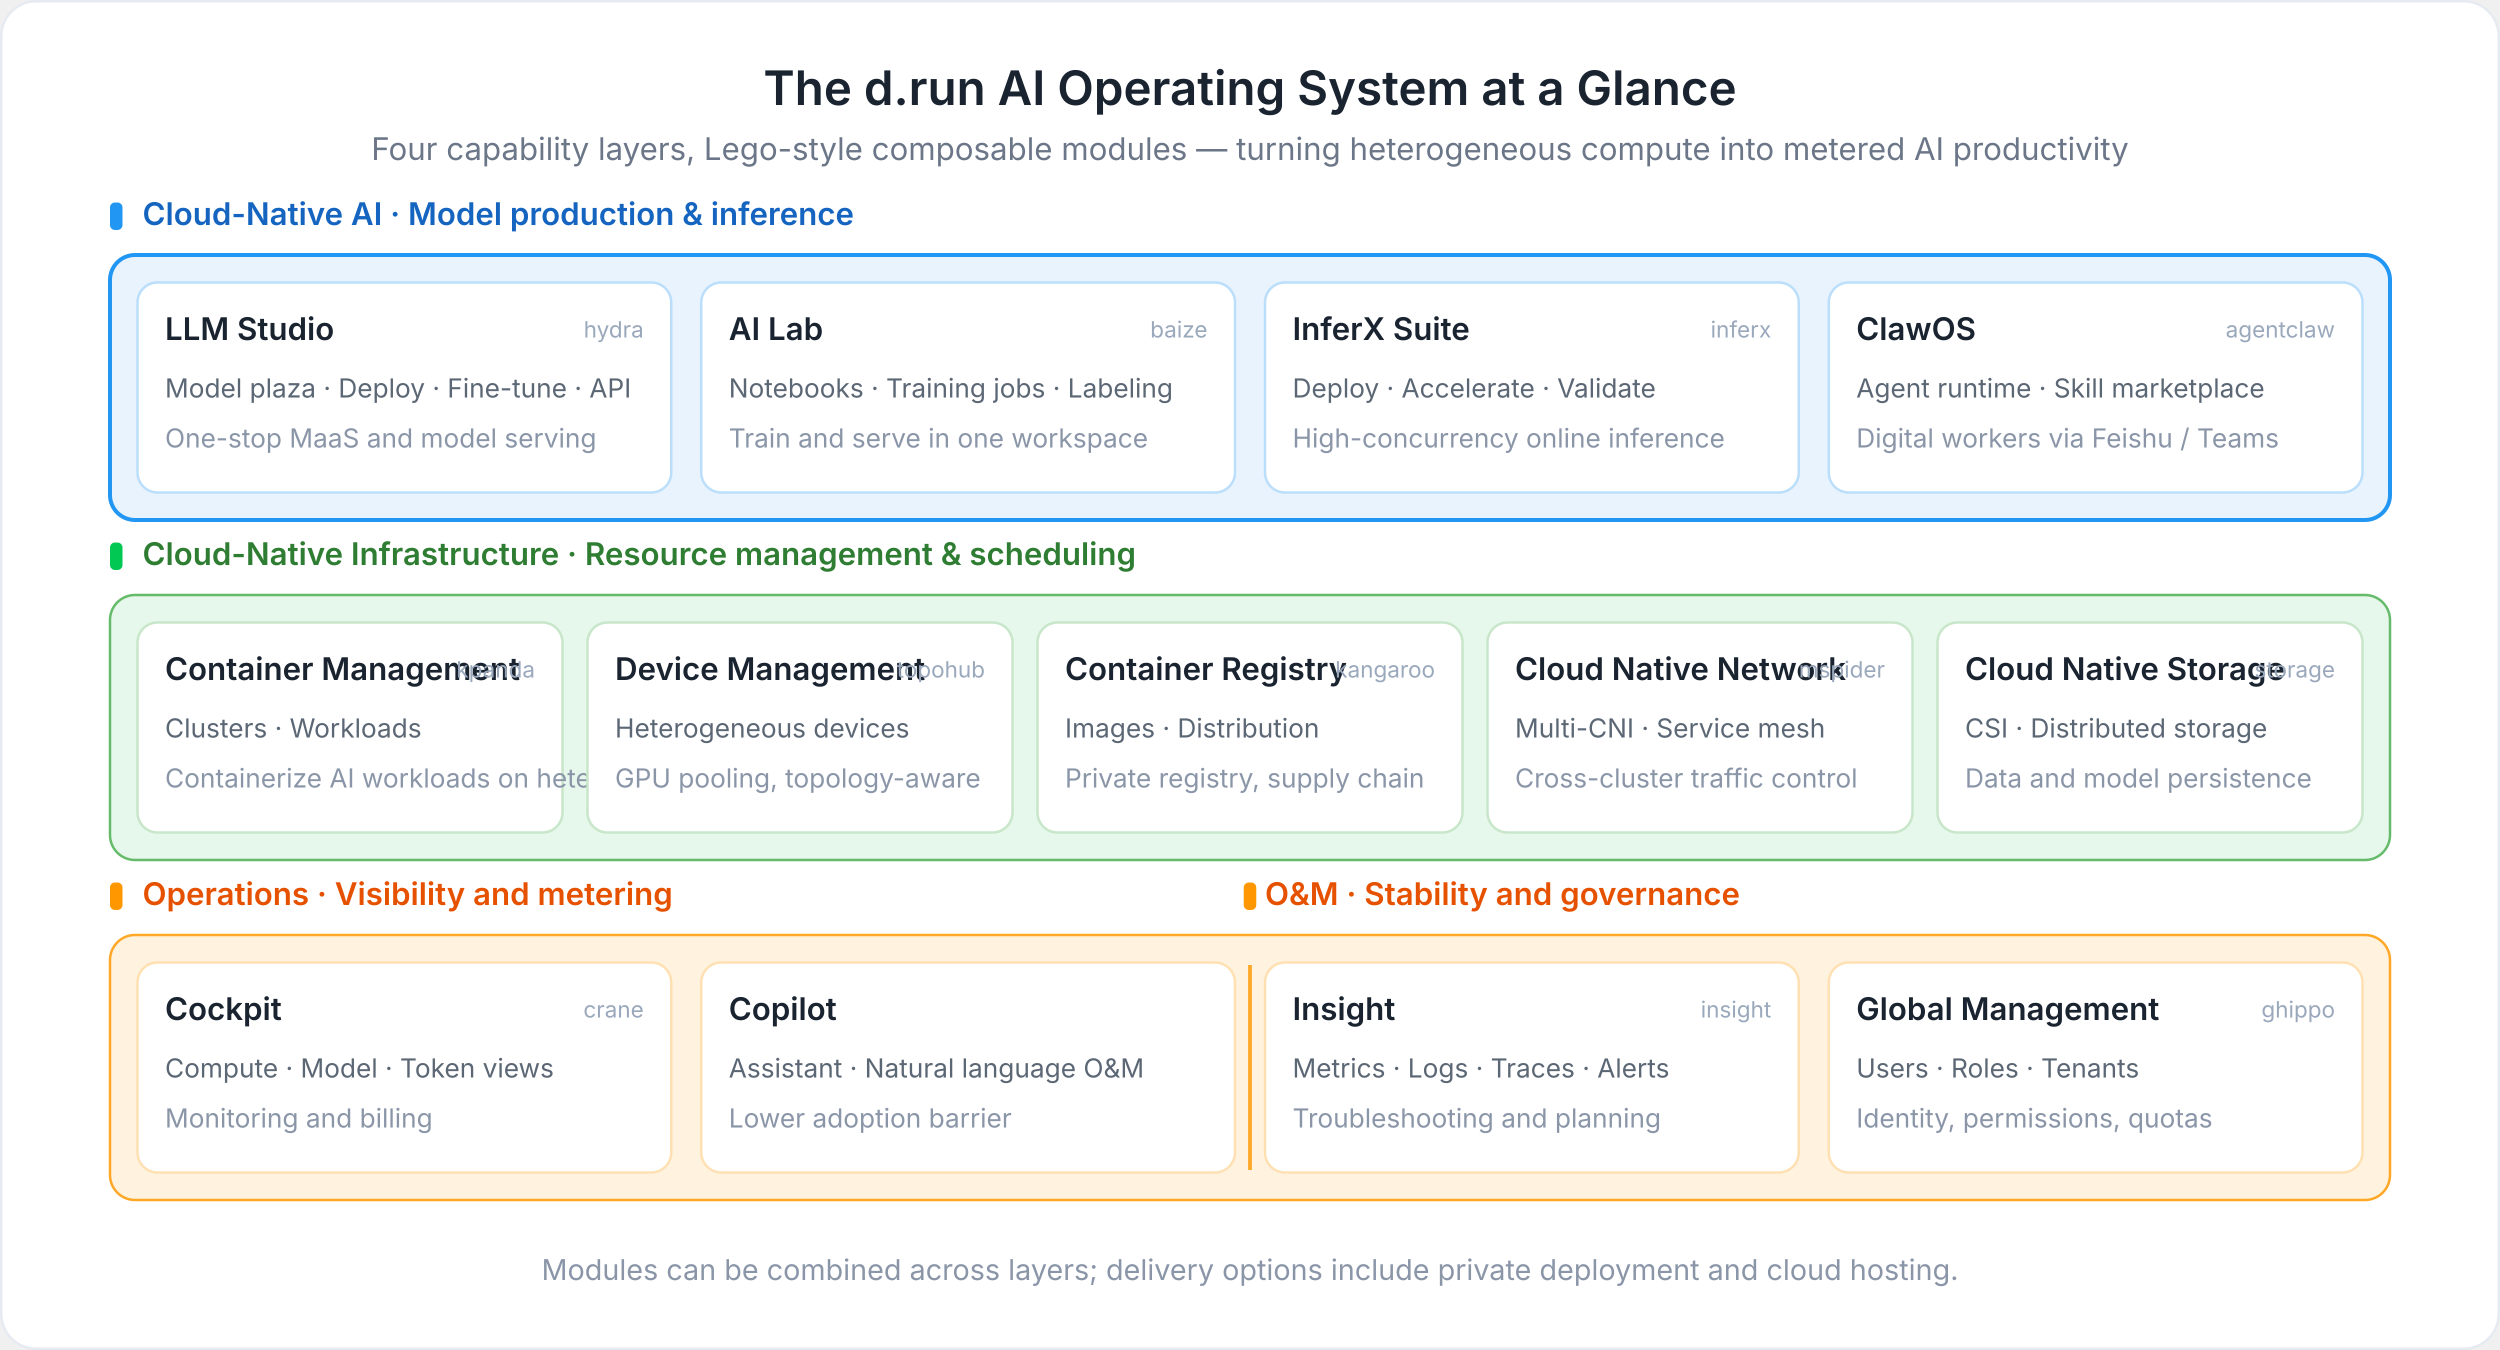
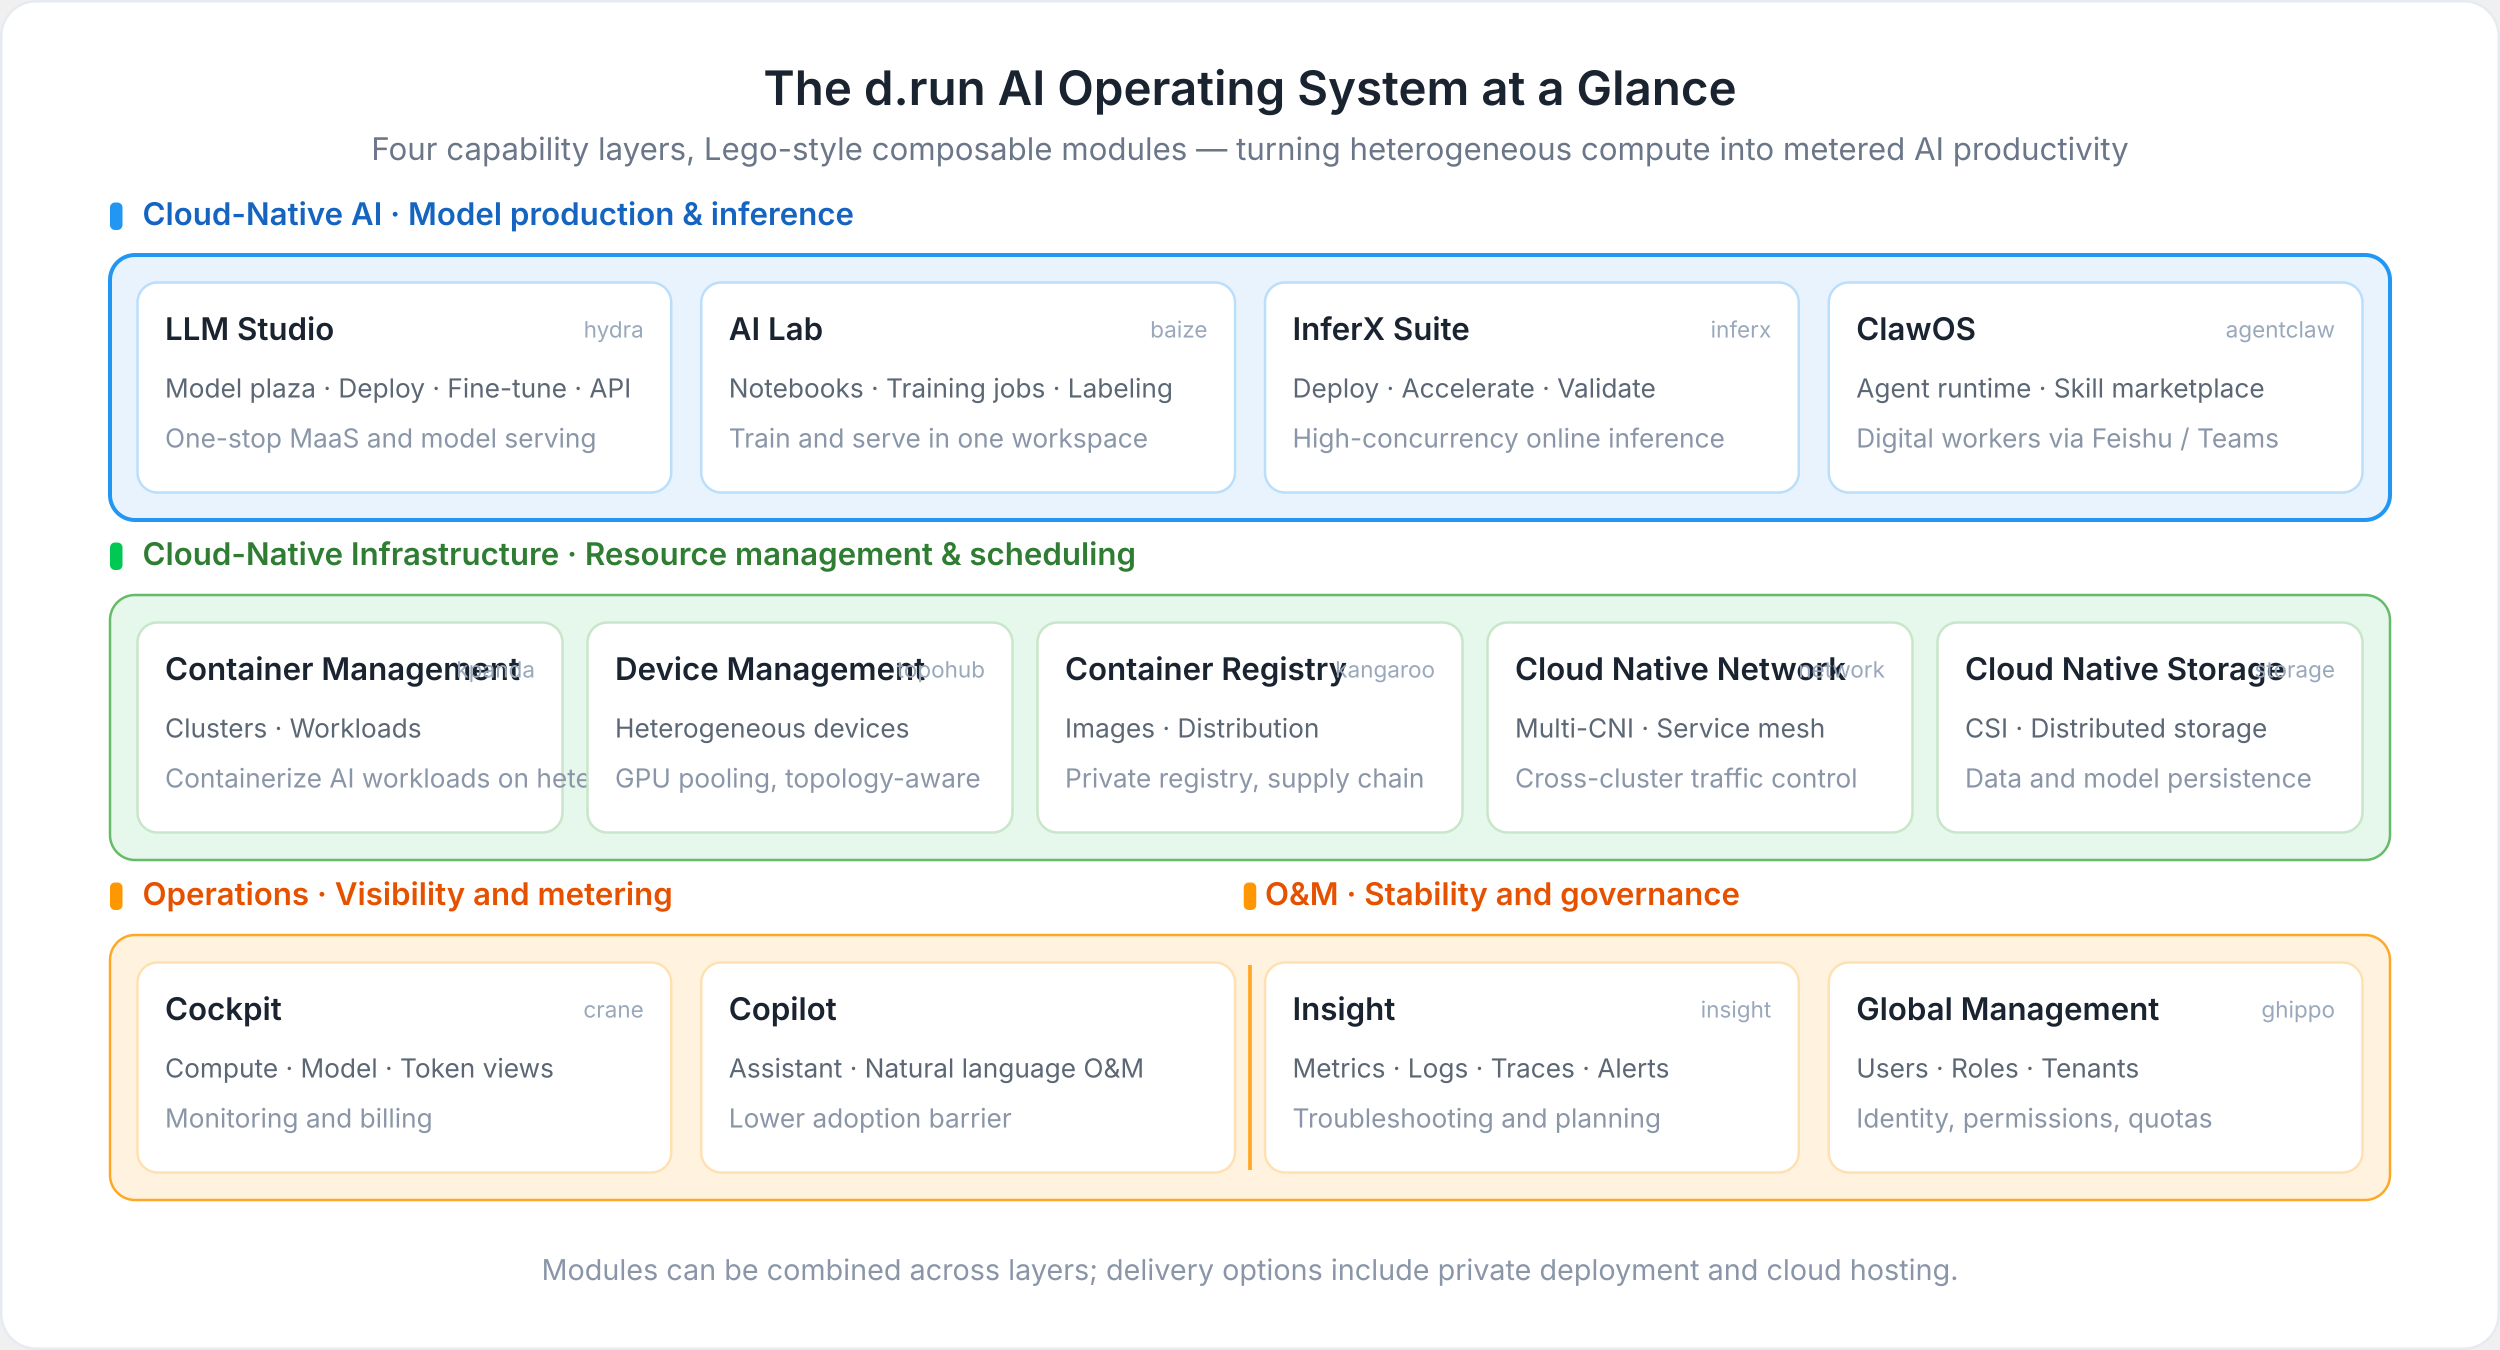
<svg xmlns="http://www.w3.org/2000/svg" width="1000" height="540" viewBox="0 0 1000 540" role="img" aria-labelledby="title desc">
  <style>
    /* Dark mode adaptation: site palette defaults to auto (follows OS). CSS rules override presentation attributes. */
    @media (prefers-color-scheme: dark) {
      /* outer card: transparent so it blends with the page background */
      rect[x="0.5"] { fill: rgba(255,255,255,0.015); stroke: #2e3540; }
      /* surfaces */
      [fill="#ffffff"]:not([x="0.5"]) { fill: #232936; }
      [fill="#e8f3fd"] { fill: #1c2838; }
      [fill="#e6f7ec"] { fill: #1b2c22; }
      [fill="#fff3e0"] { fill: #2b2519; }
      /* text */
      [fill="#1a2330"] { fill: #e6ebf2; }
      [fill="#6b7688"] { fill: #8b95a5; }
      [fill="#5c6775"] { fill: #b6bfcb; }
      [fill="#8a96a8"] { fill: #7e8794; }
      [fill="#9aa8bc"] { fill: #8291a8; }
      [fill="#1565c0"] { fill: #64b5f6; }
      [fill="#2e7d32"] { fill: #81c784; }
      [fill="#e65100"] { fill: #ffb74d; }
      /* strokes */
      [stroke="#2196f3"] { stroke: #42a5f5; }
      [stroke="#66bb6a"] { stroke: #4caf50; }
      [stroke="#ffa726"] { stroke: #ffb74d; }
      [stroke="#bbdefb"] { stroke: #2c4a6e; }
      [stroke="#c8e6c9"] { stroke: #2c5940; }
      [stroke="#ffe0b2"] { stroke: #5c4a26; }
    }
  </style>
  <rect x="0.5" y="0.5" width="999" height="539" rx="14" fill="#ffffff" stroke="#e6eaf1" />
  <text x="500" text-anchor="middle" y="42" font-family="-apple-system, 'PingFang SC', 'Microsoft YaHei', 'Segoe UI', sans-serif" font-size="19" font-weight="600" fill="#1a2330">The d.run AI Operating System at a Glance</text>
  <text x="500" text-anchor="middle" y="64" font-family="-apple-system, 'PingFang SC', 'Microsoft YaHei', 'Segoe UI', sans-serif" font-size="12.5" fill="#6b7688">Four capability layers, Lego-style composable modules — turning heterogeneous compute into metered AI productivity</text>
  <rect x="44" y="81" width="5" height="11" rx="2" fill="#2196f3" />
  <text x="57" y="90" font-family="-apple-system, 'PingFang SC', 'Microsoft YaHei', 'Segoe UI', sans-serif" font-size="12.5" font-weight="600" fill="#1565c0">Cloud-Native AI · Model production &amp; inference</text>
  <rect x="44" y="102" width="912" height="106" rx="10" fill="#e8f3fd" stroke="#2196f3" stroke-width="1.6" />
  <rect x="55" y="113" width="213.5" height="84" rx="8" fill="#ffffff" stroke="#bbdefb" />
  <text x="66" y="136" font-family="-apple-system, 'PingFang SC', 'Microsoft YaHei', 'Segoe UI', sans-serif" font-size="12.5" font-weight="600" fill="#1a2330">LLM Studio</text>
  <text x="257.5" y="135" text-anchor="end" font-family="-apple-system, 'PingFang SC', 'Microsoft YaHei', 'Segoe UI', sans-serif" font-size="9" fill="#9aa8bc">hydra</text>
  <text x="66" y="159" font-family="-apple-system, 'PingFang SC', 'Microsoft YaHei', 'Segoe UI', sans-serif" font-size="10.5" fill="#5c6775">Model plaza · Deploy · Fine-tune · API</text>
  <text x="66" y="179" font-family="-apple-system, 'PingFang SC', 'Microsoft YaHei', 'Segoe UI', sans-serif" font-size="10.5" fill="#8a96a8">One-stop MaaS and model serving</text>
  <rect x="280.5" y="113" width="213.5" height="84" rx="8" fill="#ffffff" stroke="#bbdefb" />
  <text x="291.5" y="136" font-family="-apple-system, 'PingFang SC', 'Microsoft YaHei', 'Segoe UI', sans-serif" font-size="12.5" font-weight="600" fill="#1a2330">AI Lab</text>
  <text x="483" y="135" text-anchor="end" font-family="-apple-system, 'PingFang SC', 'Microsoft YaHei', 'Segoe UI', sans-serif" font-size="9" fill="#9aa8bc">baize</text>
  <text x="291.5" y="159" font-family="-apple-system, 'PingFang SC', 'Microsoft YaHei', 'Segoe UI', sans-serif" font-size="10.5" fill="#5c6775">Notebooks · Training jobs · Labeling</text>
  <text x="291.5" y="179" font-family="-apple-system, 'PingFang SC', 'Microsoft YaHei', 'Segoe UI', sans-serif" font-size="10.5" fill="#8a96a8">Train and serve in one workspace</text>
  <rect x="506" y="113" width="213.5" height="84" rx="8" fill="#ffffff" stroke="#bbdefb" />
  <text x="517" y="136" font-family="-apple-system, 'PingFang SC', 'Microsoft YaHei', 'Segoe UI', sans-serif" font-size="12.5" font-weight="600" fill="#1a2330">InferX Suite</text>
  <text x="708.5" y="135" text-anchor="end" font-family="-apple-system, 'PingFang SC', 'Microsoft YaHei', 'Segoe UI', sans-serif" font-size="9" fill="#9aa8bc">inferx</text>
  <text x="517" y="159" font-family="-apple-system, 'PingFang SC', 'Microsoft YaHei', 'Segoe UI', sans-serif" font-size="10.5" fill="#5c6775">Deploy · Accelerate · Validate</text>
  <text x="517" y="179" font-family="-apple-system, 'PingFang SC', 'Microsoft YaHei', 'Segoe UI', sans-serif" font-size="10.5" fill="#8a96a8">High-concurrency online inference</text>
  <rect x="731.5" y="113" width="213.5" height="84" rx="8" fill="#ffffff" stroke="#bbdefb" />
  <text x="742.5" y="136" font-family="-apple-system, 'PingFang SC', 'Microsoft YaHei', 'Segoe UI', sans-serif" font-size="12.5" font-weight="600" fill="#1a2330">ClawOS</text>
  <text x="934" y="135" text-anchor="end" font-family="-apple-system, 'PingFang SC', 'Microsoft YaHei', 'Segoe UI', sans-serif" font-size="9" fill="#9aa8bc">agentclaw</text>
  <text x="742.5" y="159" font-family="-apple-system, 'PingFang SC', 'Microsoft YaHei', 'Segoe UI', sans-serif" font-size="10.5" fill="#5c6775">Agent runtime · Skill marketplace</text>
  <text x="742.5" y="179" font-family="-apple-system, 'PingFang SC', 'Microsoft YaHei', 'Segoe UI', sans-serif" font-size="10.5" fill="#8a96a8">Digital workers via Feishu / Teams</text>
  <rect x="44" y="217" width="5" height="11" rx="2" fill="#00c853" />
  <text x="57" y="226" font-family="-apple-system, 'PingFang SC', 'Microsoft YaHei', 'Segoe UI', sans-serif" font-size="12.5" font-weight="600" fill="#2e7d32">Cloud-Native Infrastructure · Resource management &amp; scheduling</text>
  <rect x="44" y="238" width="912" height="106" rx="10" fill="#e6f7ec" stroke="#66bb6a" stroke-width="1" />
  <rect x="55" y="249" width="170" height="84" rx="8" fill="#ffffff" stroke="#c8e6c9" />
  <text x="66" y="272" font-family="-apple-system, 'PingFang SC', 'Microsoft YaHei', 'Segoe UI', sans-serif" font-size="12.5" font-weight="600" fill="#1a2330">Container Management</text>
  <text x="214" y="271" text-anchor="end" font-family="-apple-system, 'PingFang SC', 'Microsoft YaHei', 'Segoe UI', sans-serif" font-size="9" fill="#9aa8bc">kpanda</text>
  <text x="66" y="295" font-family="-apple-system, 'PingFang SC', 'Microsoft YaHei', 'Segoe UI', sans-serif" font-size="10.5" fill="#5c6775">Clusters · Workloads</text>
  <text x="66" y="315" font-family="-apple-system, 'PingFang SC', 'Microsoft YaHei', 'Segoe UI', sans-serif" font-size="10.5" fill="#8a96a8">Containerize AI workloads on heterogeneous GPUs</text>
  <rect x="235" y="249" width="170" height="84" rx="8" fill="#ffffff" stroke="#c8e6c9" />
  <text x="246" y="272" font-family="-apple-system, 'PingFang SC', 'Microsoft YaHei', 'Segoe UI', sans-serif" font-size="12.5" font-weight="600" fill="#1a2330">Device Management</text>
  <text x="394" y="271" text-anchor="end" font-family="-apple-system, 'PingFang SC', 'Microsoft YaHei', 'Segoe UI', sans-serif" font-size="9" fill="#9aa8bc">topohub</text>
  <text x="246" y="295" font-family="-apple-system, 'PingFang SC', 'Microsoft YaHei', 'Segoe UI', sans-serif" font-size="10.5" fill="#5c6775">Heterogeneous devices</text>
  <text x="246" y="315" font-family="-apple-system, 'PingFang SC', 'Microsoft YaHei', 'Segoe UI', sans-serif" font-size="10.5" fill="#8a96a8">GPU pooling, topology-aware</text>
  <rect x="415" y="249" width="170" height="84" rx="8" fill="#ffffff" stroke="#c8e6c9" />
  <text x="426" y="272" font-family="-apple-system, 'PingFang SC', 'Microsoft YaHei', 'Segoe UI', sans-serif" font-size="12.5" font-weight="600" fill="#1a2330">Container Registry</text>
  <text x="574" y="271" text-anchor="end" font-family="-apple-system, 'PingFang SC', 'Microsoft YaHei', 'Segoe UI', sans-serif" font-size="9" fill="#9aa8bc">kangaroo</text>
  <text x="426" y="295" font-family="-apple-system, 'PingFang SC', 'Microsoft YaHei', 'Segoe UI', sans-serif" font-size="10.5" fill="#5c6775">Images · Distribution</text>
  <text x="426" y="315" font-family="-apple-system, 'PingFang SC', 'Microsoft YaHei', 'Segoe UI', sans-serif" font-size="10.5" fill="#8a96a8">Private registry, supply chain</text>
  <rect x="595" y="249" width="170" height="84" rx="8" fill="#ffffff" stroke="#c8e6c9" />
  <text x="606" y="272" font-family="-apple-system, 'PingFang SC', 'Microsoft YaHei', 'Segoe UI', sans-serif" font-size="12.5" font-weight="600" fill="#1a2330">Cloud Native Network</text>
-   <text x="754" y="271" text-anchor="end" font-family="-apple-system, 'PingFang SC', 'Microsoft YaHei', 'Segoe UI', sans-serif" font-size="9" fill="#9aa8bc">mspider</text>
+   <text x="754" y="271" text-anchor="end" font-family="-apple-system, 'PingFang SC', 'Microsoft YaHei', 'Segoe UI', sans-serif" font-size="9" fill="#9aa8bc">network</text>
  <text x="606" y="295" font-family="-apple-system, 'PingFang SC', 'Microsoft YaHei', 'Segoe UI', sans-serif" font-size="10.5" fill="#5c6775">Multi-CNI · Service mesh</text>
  <text x="606" y="315" font-family="-apple-system, 'PingFang SC', 'Microsoft YaHei', 'Segoe UI', sans-serif" font-size="10.5" fill="#8a96a8">Cross-cluster traffic control</text>
  <rect x="775" y="249" width="170" height="84" rx="8" fill="#ffffff" stroke="#c8e6c9" />
  <text x="786" y="272" font-family="-apple-system, 'PingFang SC', 'Microsoft YaHei', 'Segoe UI', sans-serif" font-size="12.5" font-weight="600" fill="#1a2330">Cloud Native Storage</text>
  <text x="934" y="271" text-anchor="end" font-family="-apple-system, 'PingFang SC', 'Microsoft YaHei', 'Segoe UI', sans-serif" font-size="9" fill="#9aa8bc">storage</text>
  <text x="786" y="295" font-family="-apple-system, 'PingFang SC', 'Microsoft YaHei', 'Segoe UI', sans-serif" font-size="10.5" fill="#5c6775">CSI · Distributed storage</text>
  <text x="786" y="315" font-family="-apple-system, 'PingFang SC', 'Microsoft YaHei', 'Segoe UI', sans-serif" font-size="10.5" fill="#8a96a8">Data and model persistence</text>
  <rect x="44" y="353" width="5" height="11" rx="2" fill="#ff9800" />
  <text x="57" y="362" font-family="-apple-system, 'PingFang SC', 'Microsoft YaHei', 'Segoe UI', sans-serif" font-size="12.5" font-weight="600" fill="#e65100">Operations · Visibility and metering</text>
  <rect x="497.5" y="353" width="5" height="11" rx="2" fill="#ff9800" />
  <text x="506" y="362" font-family="-apple-system, 'PingFang SC', 'Microsoft YaHei', 'Segoe UI', sans-serif" font-size="12.5" font-weight="600" fill="#e65100">O&amp;M · Stability and governance</text>
  <rect x="44" y="374" width="912" height="106" rx="10" fill="#fff3e0" stroke="#ffa726" stroke-width="1" />
  <line x1="500" y1="386" x2="500" y2="468" stroke="#ffa726" stroke-width="1.5" />
  <rect x="55" y="385" width="213.5" height="84" rx="8" fill="#ffffff" stroke="#ffe0b2" />
  <text x="66" y="408" font-family="-apple-system, 'PingFang SC', 'Microsoft YaHei', 'Segoe UI', sans-serif" font-size="12.5" font-weight="600" fill="#1a2330">Cockpit</text>
  <text x="257.5" y="407" text-anchor="end" font-family="-apple-system, 'PingFang SC', 'Microsoft YaHei', 'Segoe UI', sans-serif" font-size="9" fill="#9aa8bc">crane</text>
  <text x="66" y="431" font-family="-apple-system, 'PingFang SC', 'Microsoft YaHei', 'Segoe UI', sans-serif" font-size="10.5" fill="#5c6775">Compute · Model · Token views</text>
  <text x="66" y="451" font-family="-apple-system, 'PingFang SC', 'Microsoft YaHei', 'Segoe UI', sans-serif" font-size="10.5" fill="#8a96a8">Monitoring and billing</text>
  <rect x="280.5" y="385" width="213.5" height="84" rx="8" fill="#ffffff" stroke="#ffe0b2" />
  <text x="291.5" y="408" font-family="-apple-system, 'PingFang SC', 'Microsoft YaHei', 'Segoe UI', sans-serif" font-size="12.5" font-weight="600" fill="#1a2330">Copilot</text>
  <text x="291.5" y="431" font-family="-apple-system, 'PingFang SC', 'Microsoft YaHei', 'Segoe UI', sans-serif" font-size="10.5" fill="#5c6775">Assistant · Natural language O&amp;M</text>
  <text x="291.5" y="451" font-family="-apple-system, 'PingFang SC', 'Microsoft YaHei', 'Segoe UI', sans-serif" font-size="10.5" fill="#8a96a8">Lower adoption barrier</text>
  <rect x="506" y="385" width="213.5" height="84" rx="8" fill="#ffffff" stroke="#ffe0b2" />
  <text x="517" y="408" font-family="-apple-system, 'PingFang SC', 'Microsoft YaHei', 'Segoe UI', sans-serif" font-size="12.5" font-weight="600" fill="#1a2330">Insight</text>
  <text x="708.5" y="407" text-anchor="end" font-family="-apple-system, 'PingFang SC', 'Microsoft YaHei', 'Segoe UI', sans-serif" font-size="9" fill="#9aa8bc">insight</text>
  <text x="517" y="431" font-family="-apple-system, 'PingFang SC', 'Microsoft YaHei', 'Segoe UI', sans-serif" font-size="10.5" fill="#5c6775">Metrics · Logs · Traces · Alerts</text>
  <text x="517" y="451" font-family="-apple-system, 'PingFang SC', 'Microsoft YaHei', 'Segoe UI', sans-serif" font-size="10.5" fill="#8a96a8">Troubleshooting and planning</text>
  <rect x="731.5" y="385" width="213.5" height="84" rx="8" fill="#ffffff" stroke="#ffe0b2" />
  <text x="742.5" y="408" font-family="-apple-system, 'PingFang SC', 'Microsoft YaHei', 'Segoe UI', sans-serif" font-size="12.5" font-weight="600" fill="#1a2330">Global Management</text>
  <text x="934" y="407" text-anchor="end" font-family="-apple-system, 'PingFang SC', 'Microsoft YaHei', 'Segoe UI', sans-serif" font-size="9" fill="#9aa8bc">ghippo</text>
  <text x="742.5" y="431" font-family="-apple-system, 'PingFang SC', 'Microsoft YaHei', 'Segoe UI', sans-serif" font-size="10.5" fill="#5c6775">Users · Roles · Tenants</text>
  <text x="742.5" y="451" font-family="-apple-system, 'PingFang SC', 'Microsoft YaHei', 'Segoe UI', sans-serif" font-size="10.5" fill="#8a96a8">Identity, permissions, quotas</text>
  <text x="500" text-anchor="middle" y="512" font-family="-apple-system, 'PingFang SC', 'Microsoft YaHei', 'Segoe UI', sans-serif" font-size="11.5" fill="#8a96a8">Modules can be combined across layers; delivery options include private deployment and cloud hosting.</text>
</svg>
